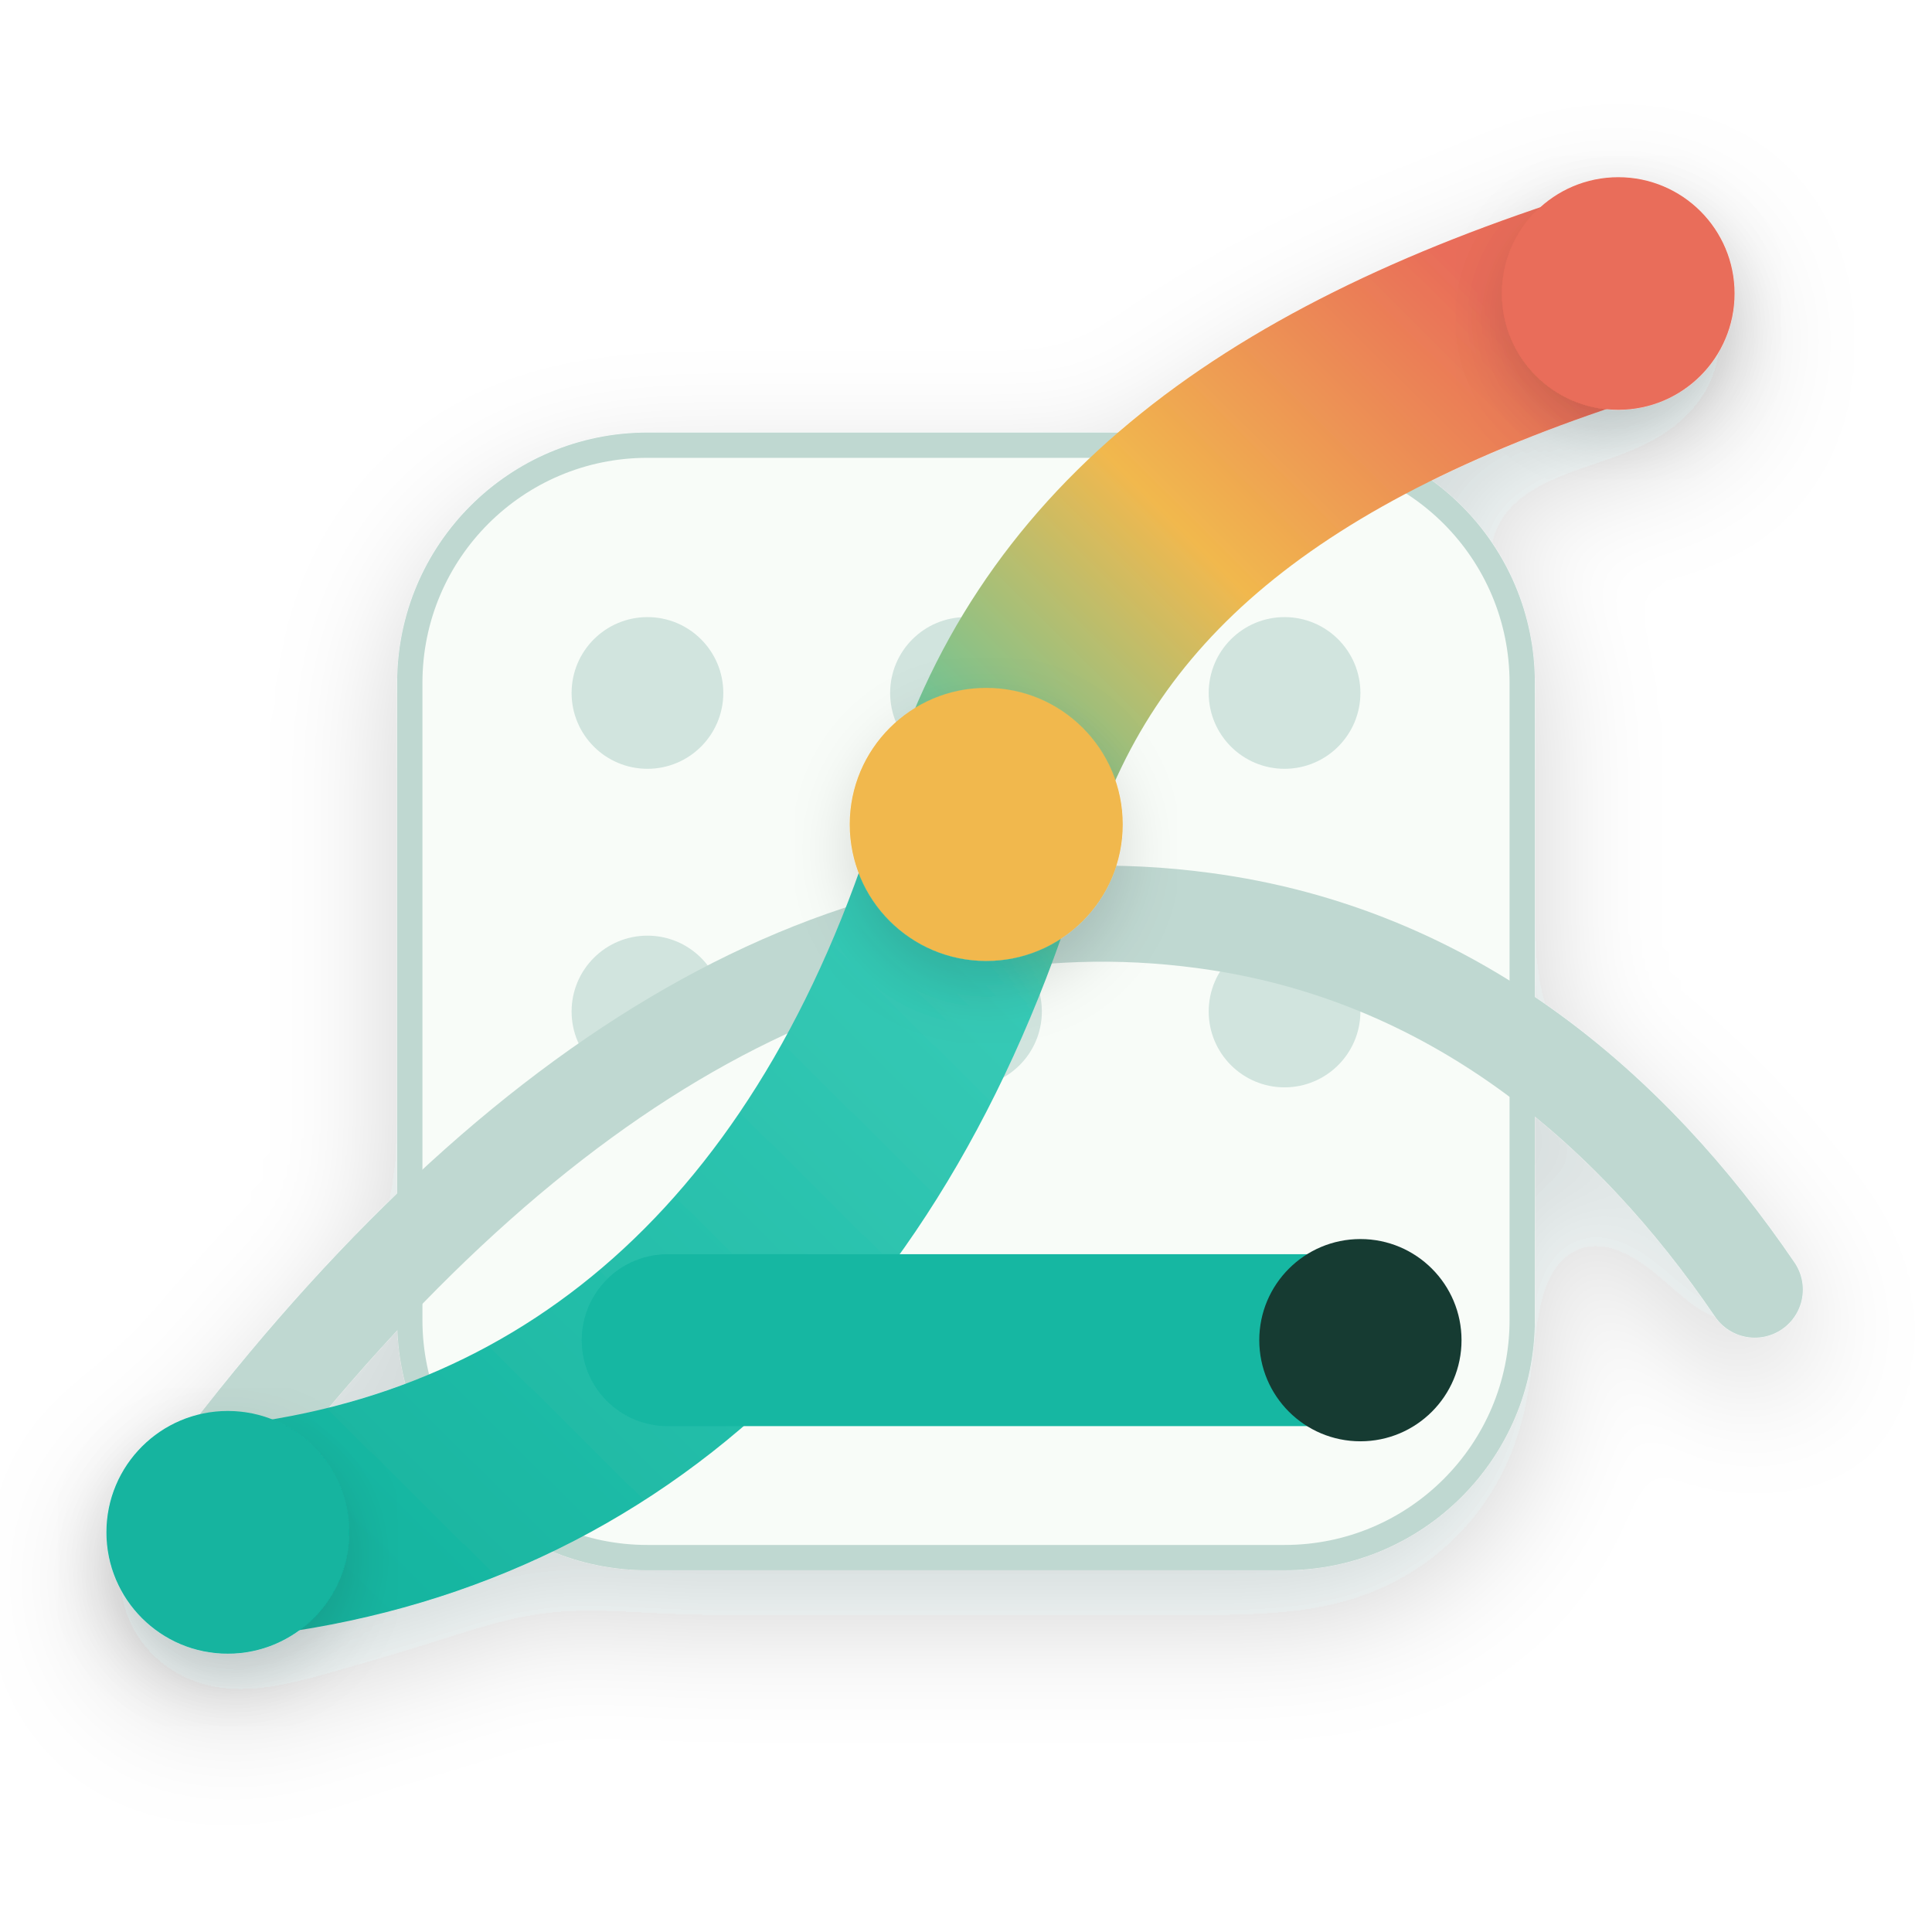
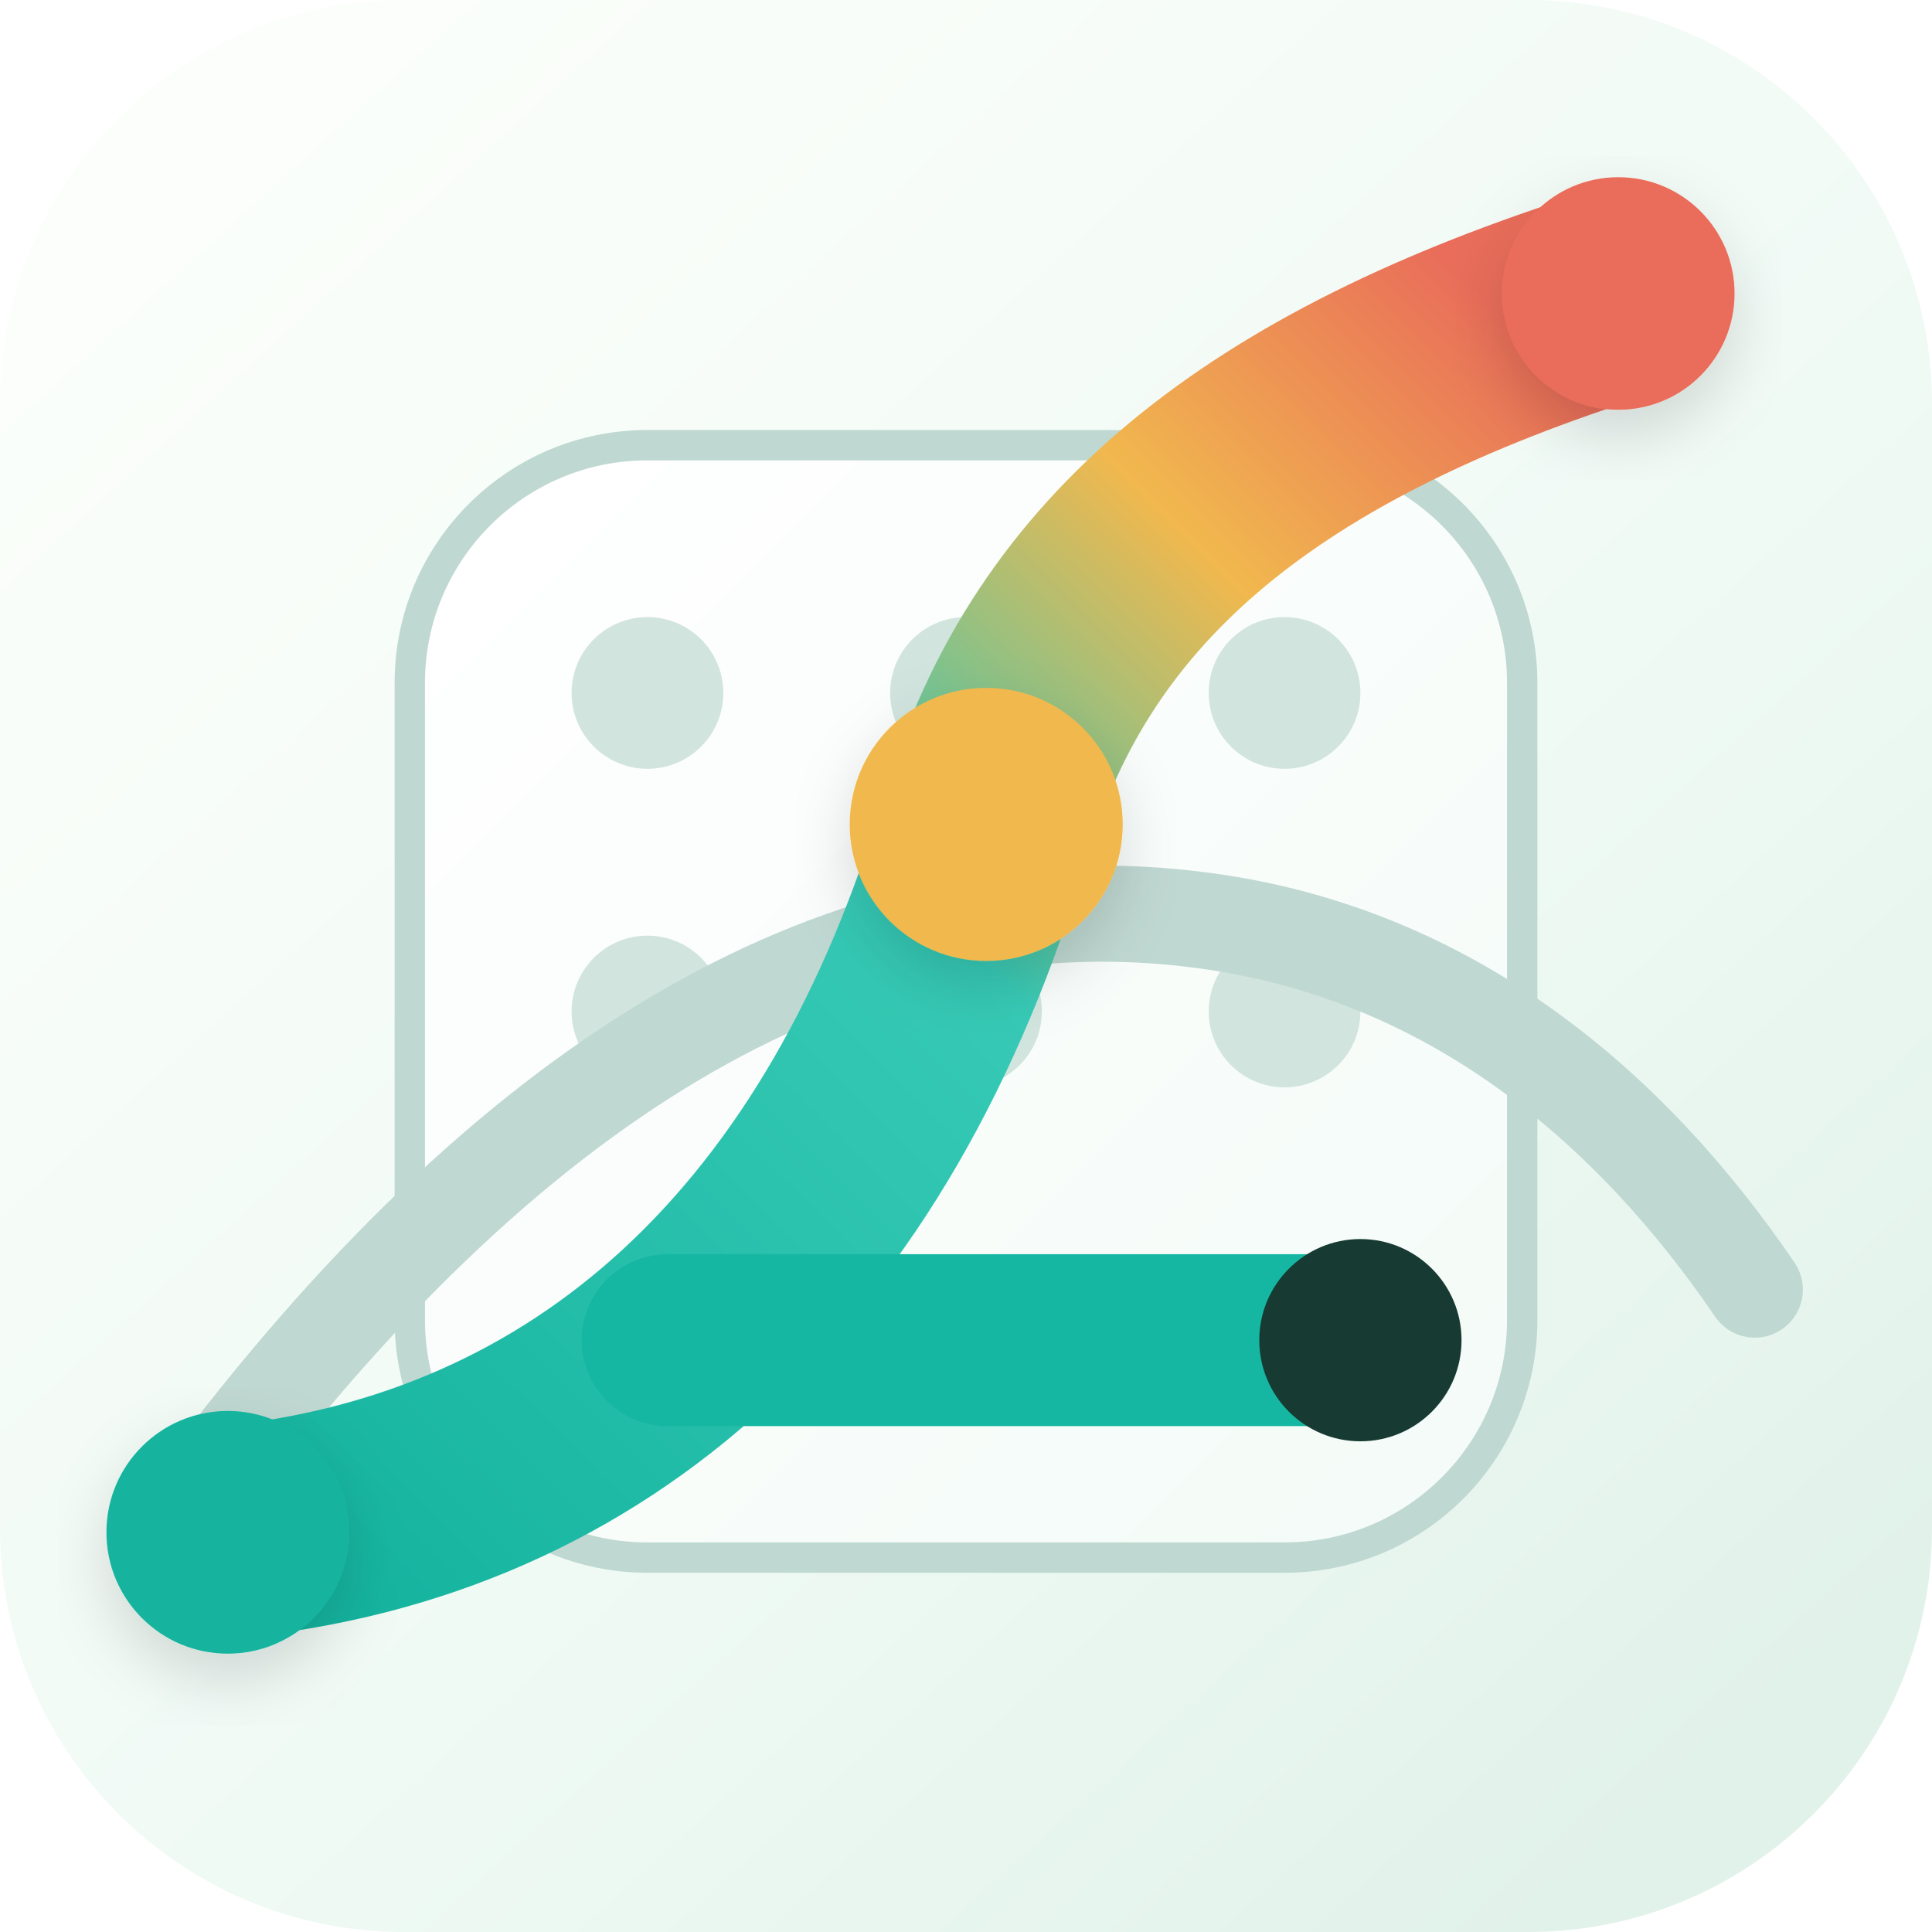
<svg xmlns="http://www.w3.org/2000/svg" viewBox="0 0 1024 1024" role="img" aria-labelledby="title desc">
  <defs>
+     <linearGradient id="surface" x1="120" y1="80" x2="904" y2="944" gradientUnits="userSpaceOnUse">
+       <stop offset="0" stop-color="#FBFEFA" />
+       <stop offset="0.58" stop-color="#F0FAF5" />
+       <stop offset="1" stop-color="#E1F2EA" />
+     </linearGradient>
+     <linearGradient id="panel" x1="292" y1="306" x2="732" y2="746" gradientUnits="userSpaceOnUse">
+       <stop offset="0" stop-color="#FFFFFF" />
+       <stop offset="1" stop-color="#F3FBF7" />
+     </linearGradient>
    <linearGradient id="trace" x1="240" y1="734" x2="720" y2="250" gradientUnits="userSpaceOnUse">
      <stop offset="0" stop-color="#15B49F" />
      <stop offset="0.52" stop-color="#37CAB6" />
      <stop offset="0.78" stop-color="#F1B84E" />
      <stop offset="1" stop-color="#E96D5A" />
    </linearGradient>
-     <filter id="shadow" x="-20%" y="-20%" width="140%" height="150%">
-       <feDropShadow dx="0" dy="18" stdDeviation="24" flood-color="#0A201E" flood-opacity="0.18" />
-     </filter>
    <filter id="smallShadow" x="-20%" y="-20%" width="140%" height="150%">
      <feDropShadow dx="0" dy="10" stdDeviation="12" flood-color="#0A201E" flood-opacity="0.14" />
    </filter>
  </defs>
-   <g transform="translate(512 512) scale(1.34) translate(-512 -512)" filter="url(#shadow)">
-     <rect x="292" y="306" width="440" height="440" rx="94" fill="#F8FCF8" stroke="#BFD8D1" stroke-width="10" />
+   <rect width="1024" height="1024" rx="214" fill="url(#surface)" />
+   <g transform="translate(512 512) scale(1.34) translate(-512 -512)">
+     <rect x="292" y="306" width="440" height="440" rx="94" fill="url(#panel)" stroke="#BFD8D1" stroke-width="12" />
    <g opacity="0.96" fill="#CFE3DD">
      <circle cx="386" cy="404" r="30" />
      <circle cx="512" cy="404" r="30" />
      <circle cx="638" cy="404" r="30" />
      <circle cx="386" cy="530" r="30" />
      <circle cx="512" cy="530" r="30" />
      <circle cx="638" cy="530" r="30" />
      <circle cx="386" cy="656" r="30" />
      <circle cx="512" cy="656" r="30" />
      <circle cx="638" cy="656" r="30" />
    </g>
    <path d="M220 706C342 548 472 476 606 494C704 507 775 568 824 640" fill="none" stroke="#BFD8D1" stroke-width="38" stroke-linecap="round" stroke-linejoin="round" />
    <path d="M220 736C364 722 470 626 520 456C550 354 630 290 770 246" fill="none" stroke="url(#trace)" stroke-width="84" stroke-linecap="round" stroke-linejoin="round" />
    <path d="M394 660H668" stroke="#16B7A2" stroke-width="68" stroke-linecap="round" />
    <circle cx="220" cy="736" r="48" fill="#15B49F" filter="url(#smallShadow)" />
    <circle cx="520" cy="456" r="54" fill="#F1B84E" filter="url(#smallShadow)" />
    <circle cx="770" cy="246" r="46" fill="#E96D5A" filter="url(#smallShadow)" />
    <circle cx="668" cy="660" r="40" fill="#173A33" />
  </g>
</svg>
